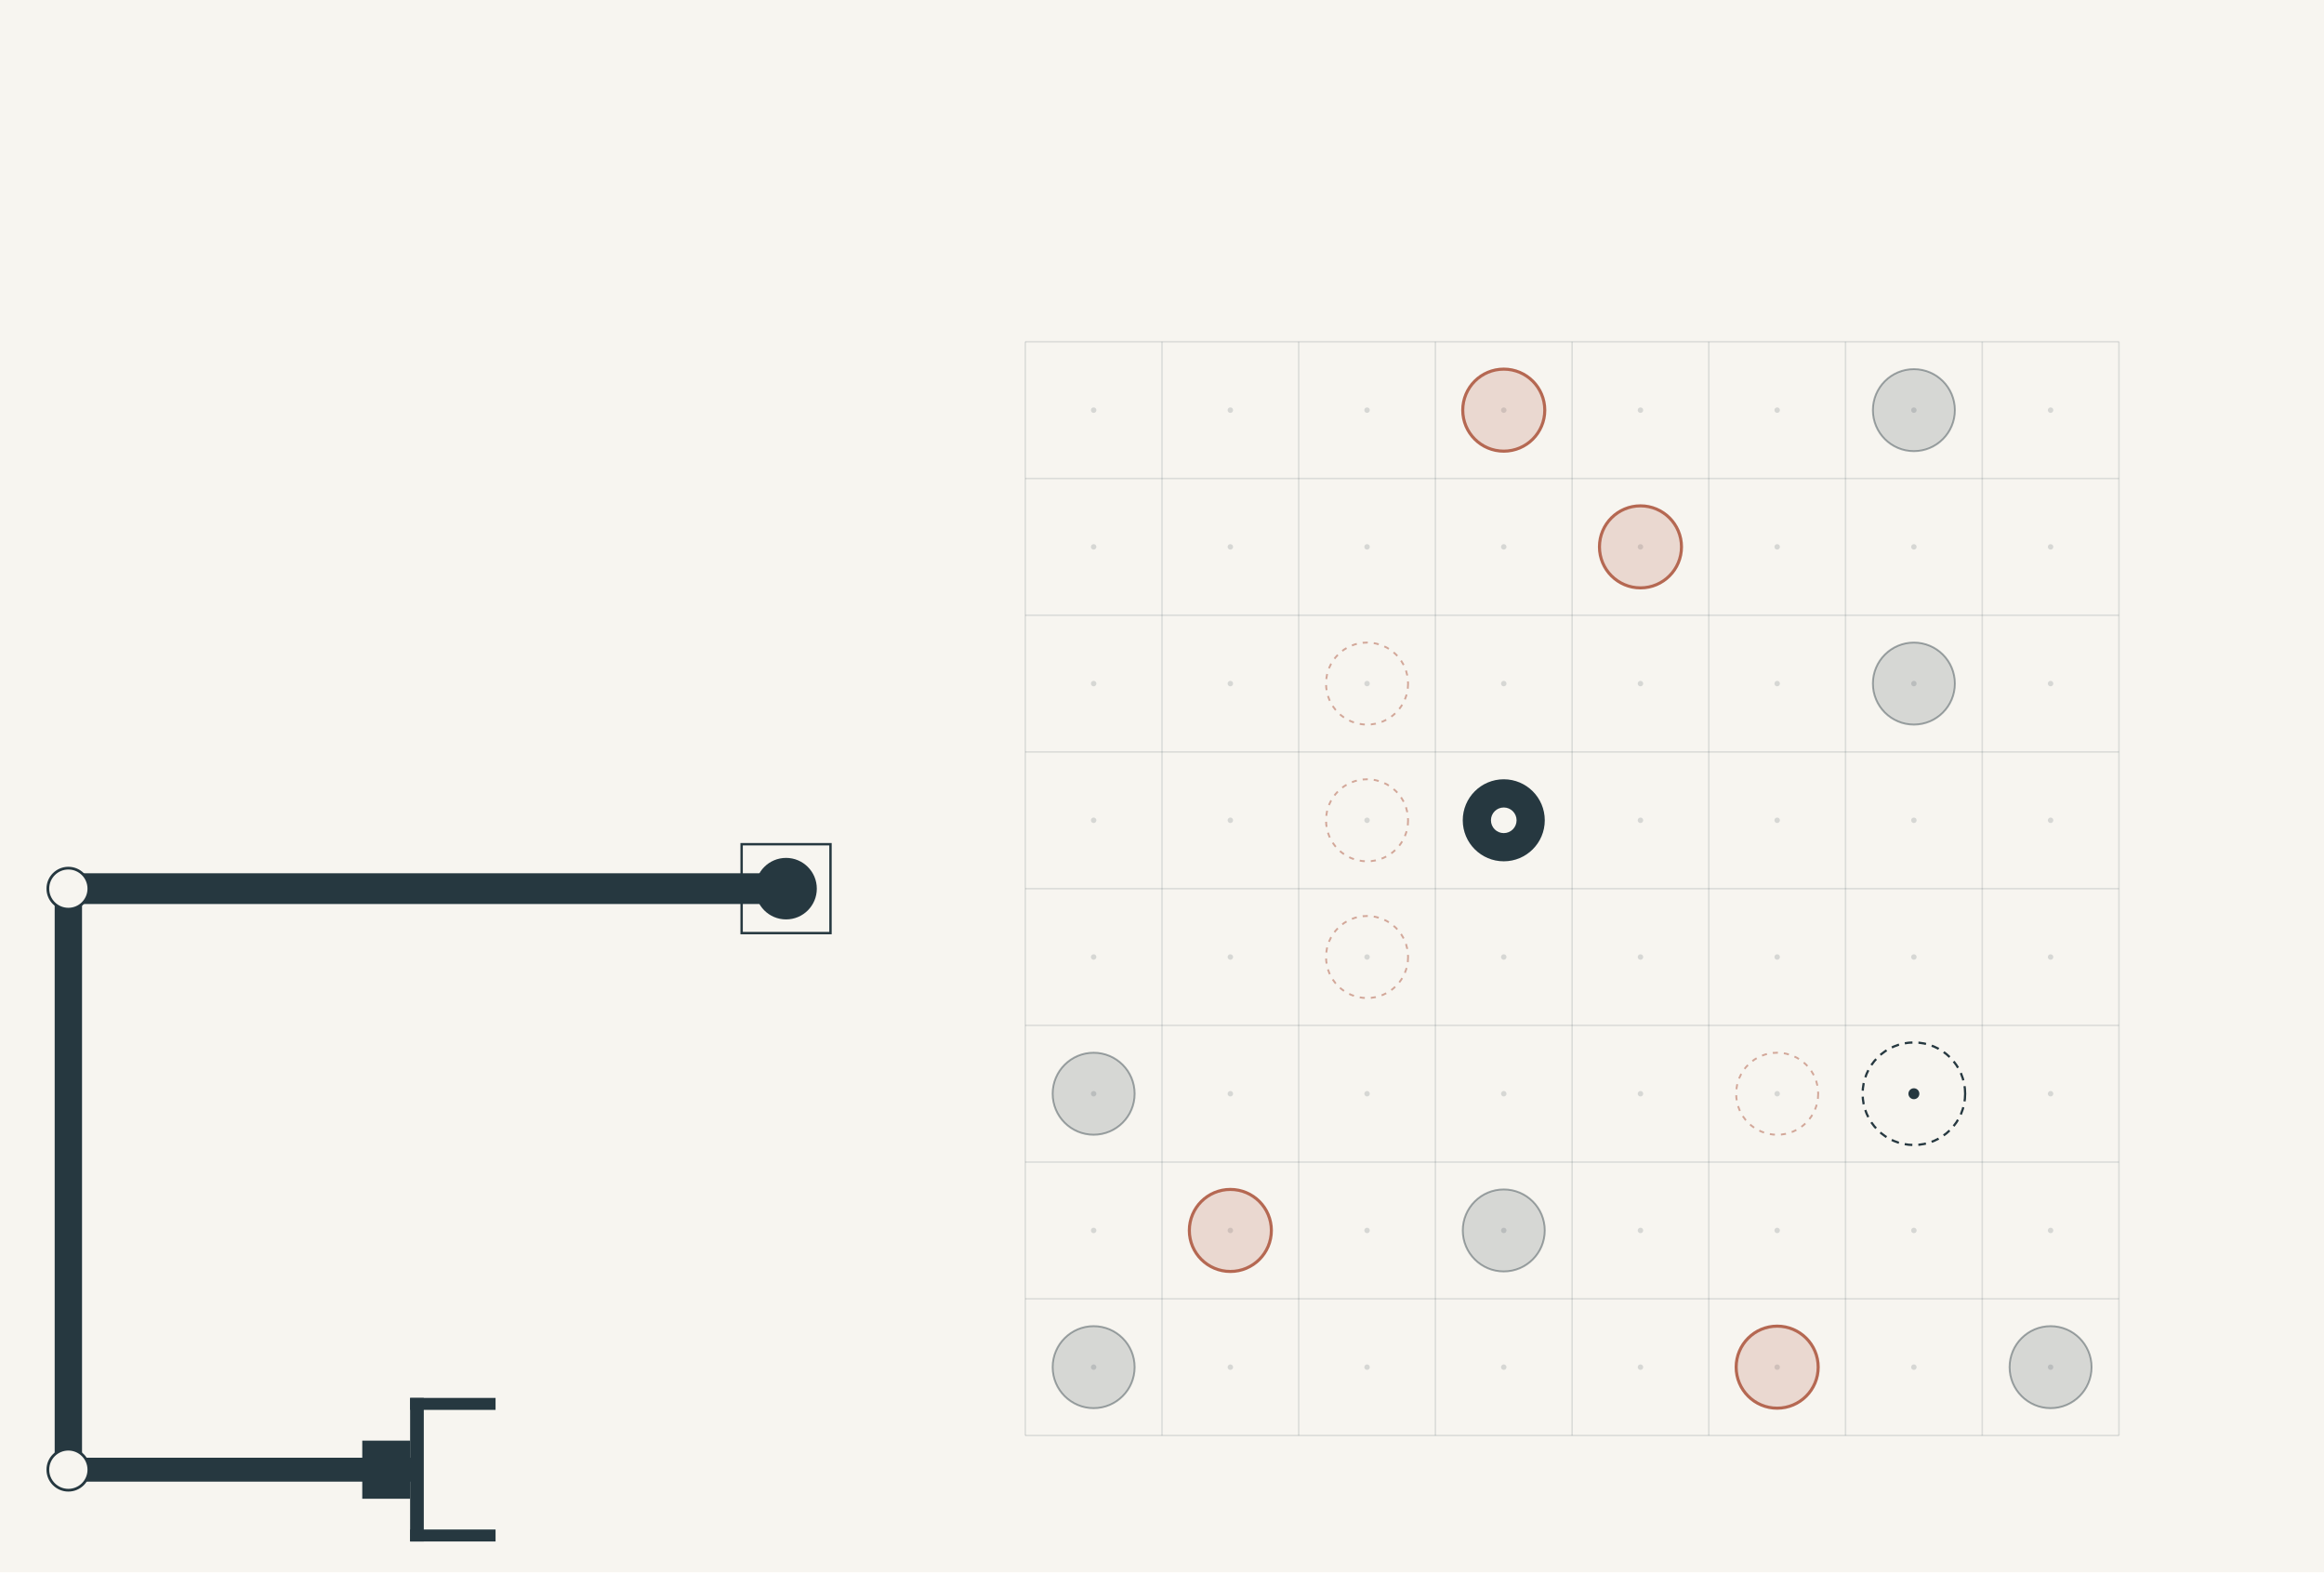
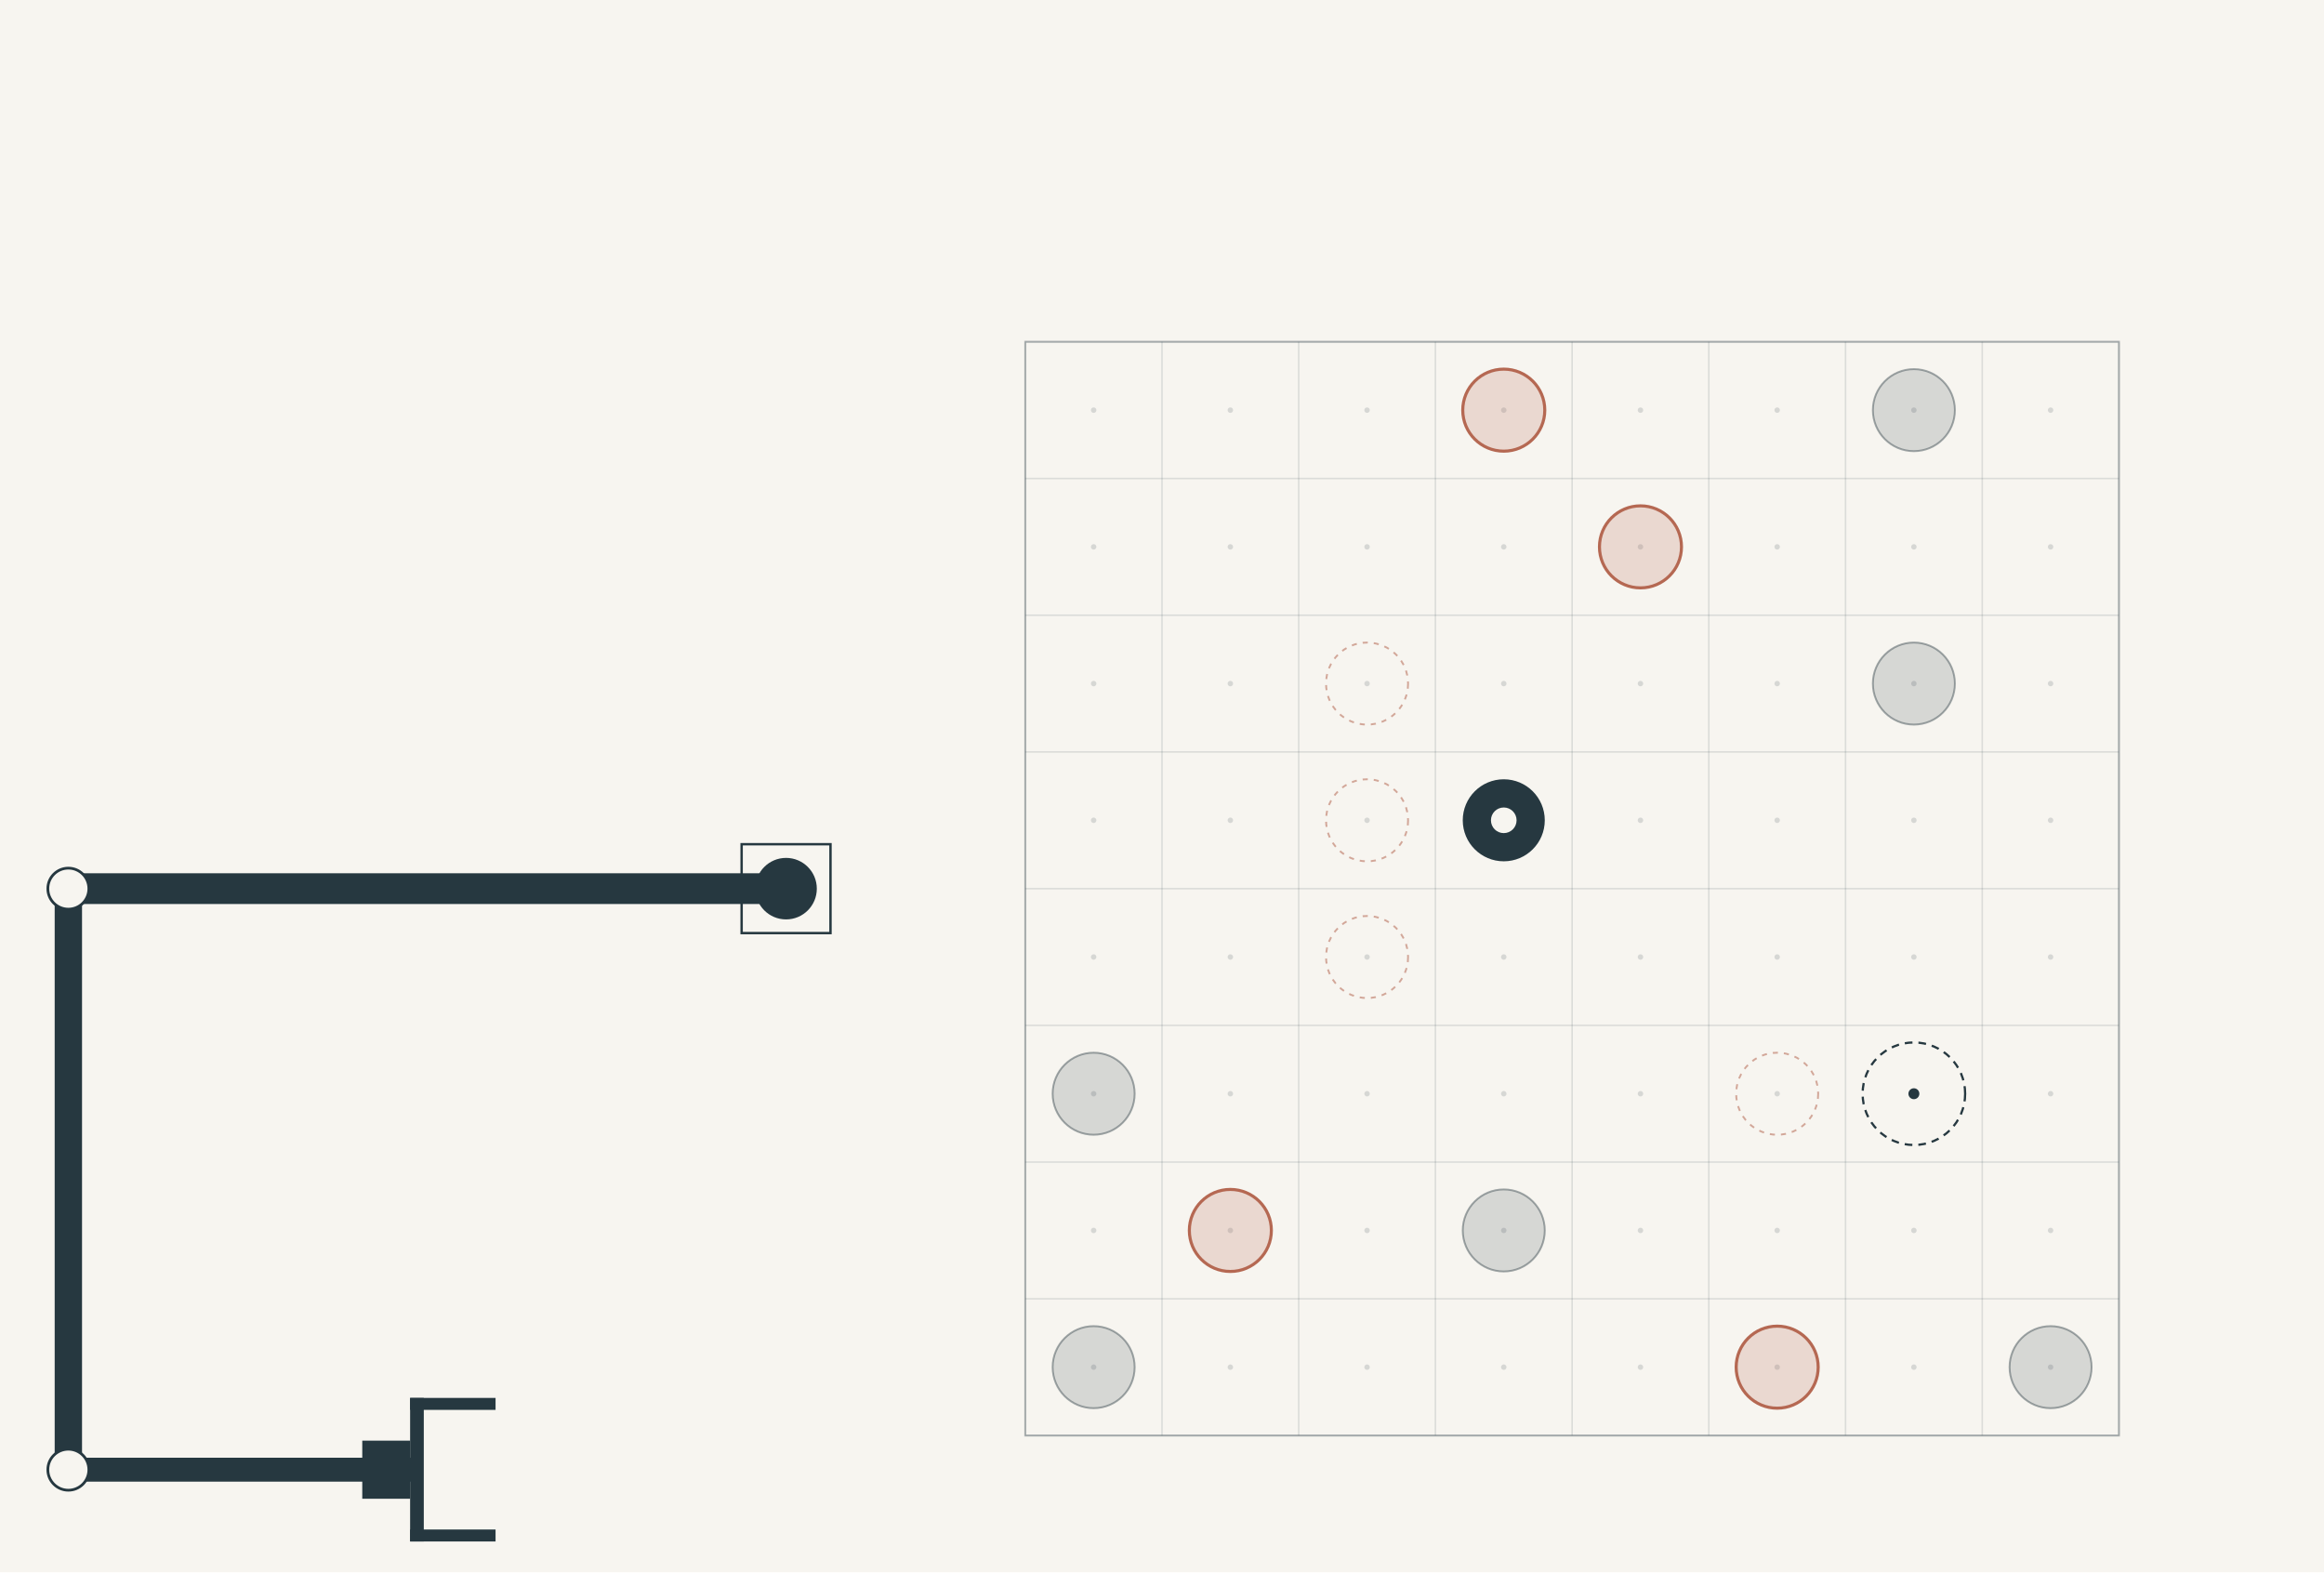
<svg xmlns="http://www.w3.org/2000/svg" viewBox="0 0 1360 920" width="1360" height="920" fill="none" shape-rendering="geometricPrecision">
  <rect width="100%" height="100%" fill="#F7F5F0" />
  <g id="lattice">
    <g id="lattice-lines" stroke="#263840" stroke-width="0.9" stroke-opacity="0.13" fill="none">
      <path d="M600,840 L600,200" />
      <path d="M680,840 L680,200" />
      <path d="M760,840 L760,200" />
      <path d="M840,840 L840,200" />
      <path d="M920,840 L920,200" />
      <path d="M1000,840 L1000,200" />
      <path d="M1080,840 L1080,200" />
      <path d="M1160,840 L1160,200" />
      <path d="M1240,840 L1240,200" />
      <path d="M600,840 L1240,840" />
      <path d="M600,760 L1240,760" />
      <path d="M600,680 L1240,680" />
      <path d="M600,600 L1240,600" />
      <path d="M600,520 L1240,520" />
      <path d="M600,440 L1240,440" />
      <path d="M600,360 L1240,360" />
      <path d="M600,280 L1240,280" />
      <path d="M600,200 L1240,200" />
    </g>
+     <rect x="600" y="200" width="640" height="640" stroke="#263840" stroke-opacity="0.3" stroke-width="1.2" />
    <g id="lattice-centres">
      <circle cx="640" cy="800" r="1.6" fill="#263840" fill-opacity="0.16" />
      <circle cx="720" cy="800" r="1.6" fill="#263840" fill-opacity="0.16" />
      <circle cx="800" cy="800" r="1.6" fill="#263840" fill-opacity="0.16" />
      <circle cx="880" cy="800" r="1.6" fill="#263840" fill-opacity="0.16" />
      <circle cx="960" cy="800" r="1.6" fill="#263840" fill-opacity="0.16" />
      <circle cx="1040" cy="800" r="1.6" fill="#263840" fill-opacity="0.16" />
      <circle cx="1120" cy="800" r="1.6" fill="#263840" fill-opacity="0.16" />
      <circle cx="1200" cy="800" r="1.6" fill="#263840" fill-opacity="0.16" />
      <circle cx="640" cy="720" r="1.6" fill="#263840" fill-opacity="0.16" />
      <circle cx="720" cy="720" r="1.6" fill="#263840" fill-opacity="0.16" />
      <circle cx="800" cy="720" r="1.6" fill="#263840" fill-opacity="0.16" />
      <circle cx="880" cy="720" r="1.6" fill="#263840" fill-opacity="0.16" />
      <circle cx="960" cy="720" r="1.6" fill="#263840" fill-opacity="0.16" />
      <circle cx="1040" cy="720" r="1.6" fill="#263840" fill-opacity="0.16" />
      <circle cx="1120" cy="720" r="1.6" fill="#263840" fill-opacity="0.16" />
      <circle cx="1200" cy="720" r="1.6" fill="#263840" fill-opacity="0.16" />
      <circle cx="640" cy="640" r="1.6" fill="#263840" fill-opacity="0.16" />
      <circle cx="720" cy="640" r="1.6" fill="#263840" fill-opacity="0.16" />
      <circle cx="800" cy="640" r="1.6" fill="#263840" fill-opacity="0.16" />
      <circle cx="880" cy="640" r="1.6" fill="#263840" fill-opacity="0.16" />
      <circle cx="960" cy="640" r="1.6" fill="#263840" fill-opacity="0.16" />
      <circle cx="1040" cy="640" r="1.6" fill="#263840" fill-opacity="0.16" />
      <circle cx="1120" cy="640" r="1.6" fill="#263840" fill-opacity="0.16" />
      <circle cx="1200" cy="640" r="1.6" fill="#263840" fill-opacity="0.16" />
      <circle cx="640" cy="560" r="1.6" fill="#263840" fill-opacity="0.16" />
      <circle cx="720" cy="560" r="1.6" fill="#263840" fill-opacity="0.16" />
      <circle cx="800" cy="560" r="1.6" fill="#263840" fill-opacity="0.16" />
      <circle cx="880" cy="560" r="1.6" fill="#263840" fill-opacity="0.16" />
      <circle cx="960" cy="560" r="1.6" fill="#263840" fill-opacity="0.16" />
      <circle cx="1040" cy="560" r="1.6" fill="#263840" fill-opacity="0.16" />
      <circle cx="1120" cy="560" r="1.6" fill="#263840" fill-opacity="0.16" />
      <circle cx="1200" cy="560" r="1.6" fill="#263840" fill-opacity="0.16" />
      <circle cx="640" cy="480" r="1.6" fill="#263840" fill-opacity="0.16" />
      <circle cx="720" cy="480" r="1.6" fill="#263840" fill-opacity="0.16" />
      <circle cx="800" cy="480" r="1.6" fill="#263840" fill-opacity="0.16" />
      <circle cx="880" cy="480" r="1.6" fill="#263840" fill-opacity="0.16" />
      <circle cx="960" cy="480" r="1.6" fill="#263840" fill-opacity="0.16" />
      <circle cx="1040" cy="480" r="1.6" fill="#263840" fill-opacity="0.16" />
      <circle cx="1120" cy="480" r="1.6" fill="#263840" fill-opacity="0.16" />
      <circle cx="1200" cy="480" r="1.6" fill="#263840" fill-opacity="0.16" />
      <circle cx="640" cy="400" r="1.6" fill="#263840" fill-opacity="0.16" />
      <circle cx="720" cy="400" r="1.6" fill="#263840" fill-opacity="0.16" />
      <circle cx="800" cy="400" r="1.6" fill="#263840" fill-opacity="0.16" />
      <circle cx="880" cy="400" r="1.6" fill="#263840" fill-opacity="0.16" />
      <circle cx="960" cy="400" r="1.6" fill="#263840" fill-opacity="0.16" />
      <circle cx="1040" cy="400" r="1.6" fill="#263840" fill-opacity="0.16" />
      <circle cx="1120" cy="400" r="1.6" fill="#263840" fill-opacity="0.16" />
      <circle cx="1200" cy="400" r="1.6" fill="#263840" fill-opacity="0.16" />
      <circle cx="640" cy="320" r="1.6" fill="#263840" fill-opacity="0.16" />
      <circle cx="720" cy="320" r="1.6" fill="#263840" fill-opacity="0.16" />
      <circle cx="800" cy="320" r="1.6" fill="#263840" fill-opacity="0.16" />
      <circle cx="880" cy="320" r="1.6" fill="#263840" fill-opacity="0.16" />
      <circle cx="960" cy="320" r="1.6" fill="#263840" fill-opacity="0.16" />
      <circle cx="1040" cy="320" r="1.6" fill="#263840" fill-opacity="0.16" />
      <circle cx="1120" cy="320" r="1.6" fill="#263840" fill-opacity="0.16" />
      <circle cx="1200" cy="320" r="1.6" fill="#263840" fill-opacity="0.16" />
      <circle cx="640" cy="240" r="1.6" fill="#263840" fill-opacity="0.16" />
      <circle cx="720" cy="240" r="1.6" fill="#263840" fill-opacity="0.16" />
      <circle cx="800" cy="240" r="1.6" fill="#263840" fill-opacity="0.16" />
      <circle cx="880" cy="240" r="1.6" fill="#263840" fill-opacity="0.16" />
      <circle cx="960" cy="240" r="1.6" fill="#263840" fill-opacity="0.16" />
      <circle cx="1040" cy="240" r="1.6" fill="#263840" fill-opacity="0.16" />
      <circle cx="1120" cy="240" r="1.6" fill="#263840" fill-opacity="0.16" />
      <circle cx="1200" cy="240" r="1.6" fill="#263840" fill-opacity="0.16" />
    </g>
  </g>
  <g id="goal">
    <circle cx="1120" cy="640" r="30" fill="none" stroke="#263840" stroke-width="1.3" stroke-dasharray="4.5 3.5" />
    <circle cx="1120" cy="640" r="3.2" fill="#263840" />
  </g>
  <g id="discs-context">
    <circle cx="1120" cy="240" r="24" id="c0" fill="#263840" fill-opacity="0.16" stroke="#263840" stroke-opacity="0.42" stroke-width="1.1" />
    <circle cx="1120" cy="400" r="24" id="c1" fill="#263840" fill-opacity="0.16" stroke="#263840" stroke-opacity="0.42" stroke-width="1.1" />
    <circle cx="640" cy="800" r="24" id="c2" fill="#263840" fill-opacity="0.16" stroke="#263840" stroke-opacity="0.42" stroke-width="1.1" />
    <circle cx="880" cy="720" r="24" id="c3" fill="#263840" fill-opacity="0.16" stroke="#263840" stroke-opacity="0.42" stroke-width="1.1" />
    <circle cx="1200" cy="800" r="24" id="c4" fill="#263840" fill-opacity="0.16" stroke="#263840" stroke-opacity="0.42" stroke-width="1.1" />
    <circle cx="640" cy="640" r="24" id="c5" fill="#263840" fill-opacity="0.16" stroke="#263840" stroke-opacity="0.42" stroke-width="1.1" />
  </g>
  <g id="blockers-vacated">
    <circle cx="800" cy="400" r="24" id="b1-vacated" fill="none" stroke="#B56852" stroke-opacity="0.55" stroke-width="1.1" stroke-dasharray="3 3.5" />
    <circle cx="800" cy="560" r="24" id="b2-vacated" fill="none" stroke="#B56852" stroke-opacity="0.55" stroke-width="1.1" stroke-dasharray="3 3.5" />
    <circle cx="800" cy="480" r="24" id="b3-vacated" fill="none" stroke="#B56852" stroke-opacity="0.55" stroke-width="1.1" stroke-dasharray="3 3.5" />
    <circle cx="1040" cy="640" r="24" id="b4-vacated" fill="none" stroke="#B56852" stroke-opacity="0.55" stroke-width="1.1" stroke-dasharray="3 3.5" />
  </g>
  <g id="blockers-parked">
    <circle cx="880" cy="240" r="24" id="b1-parked" fill="#B56852" fill-opacity="0.20" stroke="#B56852" stroke-width="1.8" />
    <circle cx="720" cy="720" r="24" id="b2-parked" fill="#B56852" fill-opacity="0.20" stroke="#B56852" stroke-width="1.8" />
    <circle cx="960" cy="320" r="24" id="b3-parked" fill="#B56852" fill-opacity="0.20" stroke="#B56852" stroke-width="1.8" />
    <circle cx="1040" cy="800" r="24" id="b4-parked" fill="#B56852" fill-opacity="0.20" stroke="#B56852" stroke-width="1.8" />
  </g>
  <g id="target">
    <circle cx="880" cy="480" r="24" fill="#263840" />
    <circle cx="880" cy="480" r="7.5" fill="#F7F5F0" />
  </g>
  <g id="robot-home" opacity="1">
    <rect x="-26" y="-26" width="52" height="52" transform="translate(460 520) rotate(-0)" fill="#F7F5F0" stroke="#263840" stroke-width="1.4" />
    <circle cx="460" cy="520" r="18" fill="#263840" />
    <circle cx="460" cy="520" r="5.5" fill="#F7F5F0" />
    <path d="M460,520 L40,520" stroke="#263840" stroke-width="18" stroke-linecap="round" />
    <path d="M40,520 L40,860" stroke="#263840" stroke-width="16" stroke-linecap="round" />
    <path d="M40,860 L240,860" stroke="#263840" stroke-width="14" stroke-linecap="round" />
    <rect x="-14" y="-17" width="28" height="34" transform="translate(226 860) rotate(-360)" fill="#263840" />
    <rect x="-4" y="-42" width="8" height="84" transform="translate(244 860) rotate(-360)" fill="#263840" />
    <rect x="-25" y="-3.5" width="50" height="7" transform="translate(265 898.5) rotate(-360)" fill="#263840" />
    <rect x="-25" y="-3.5" width="50" height="7" transform="translate(265 821.5) rotate(-360)" fill="#263840" />
    <circle cx="40" cy="520" r="12" fill="#F7F5F0" stroke="#263840" stroke-width="1.6" />
    <circle cx="40" cy="860" r="12" fill="#F7F5F0" stroke="#263840" stroke-width="1.6" />
  </g>
</svg>
